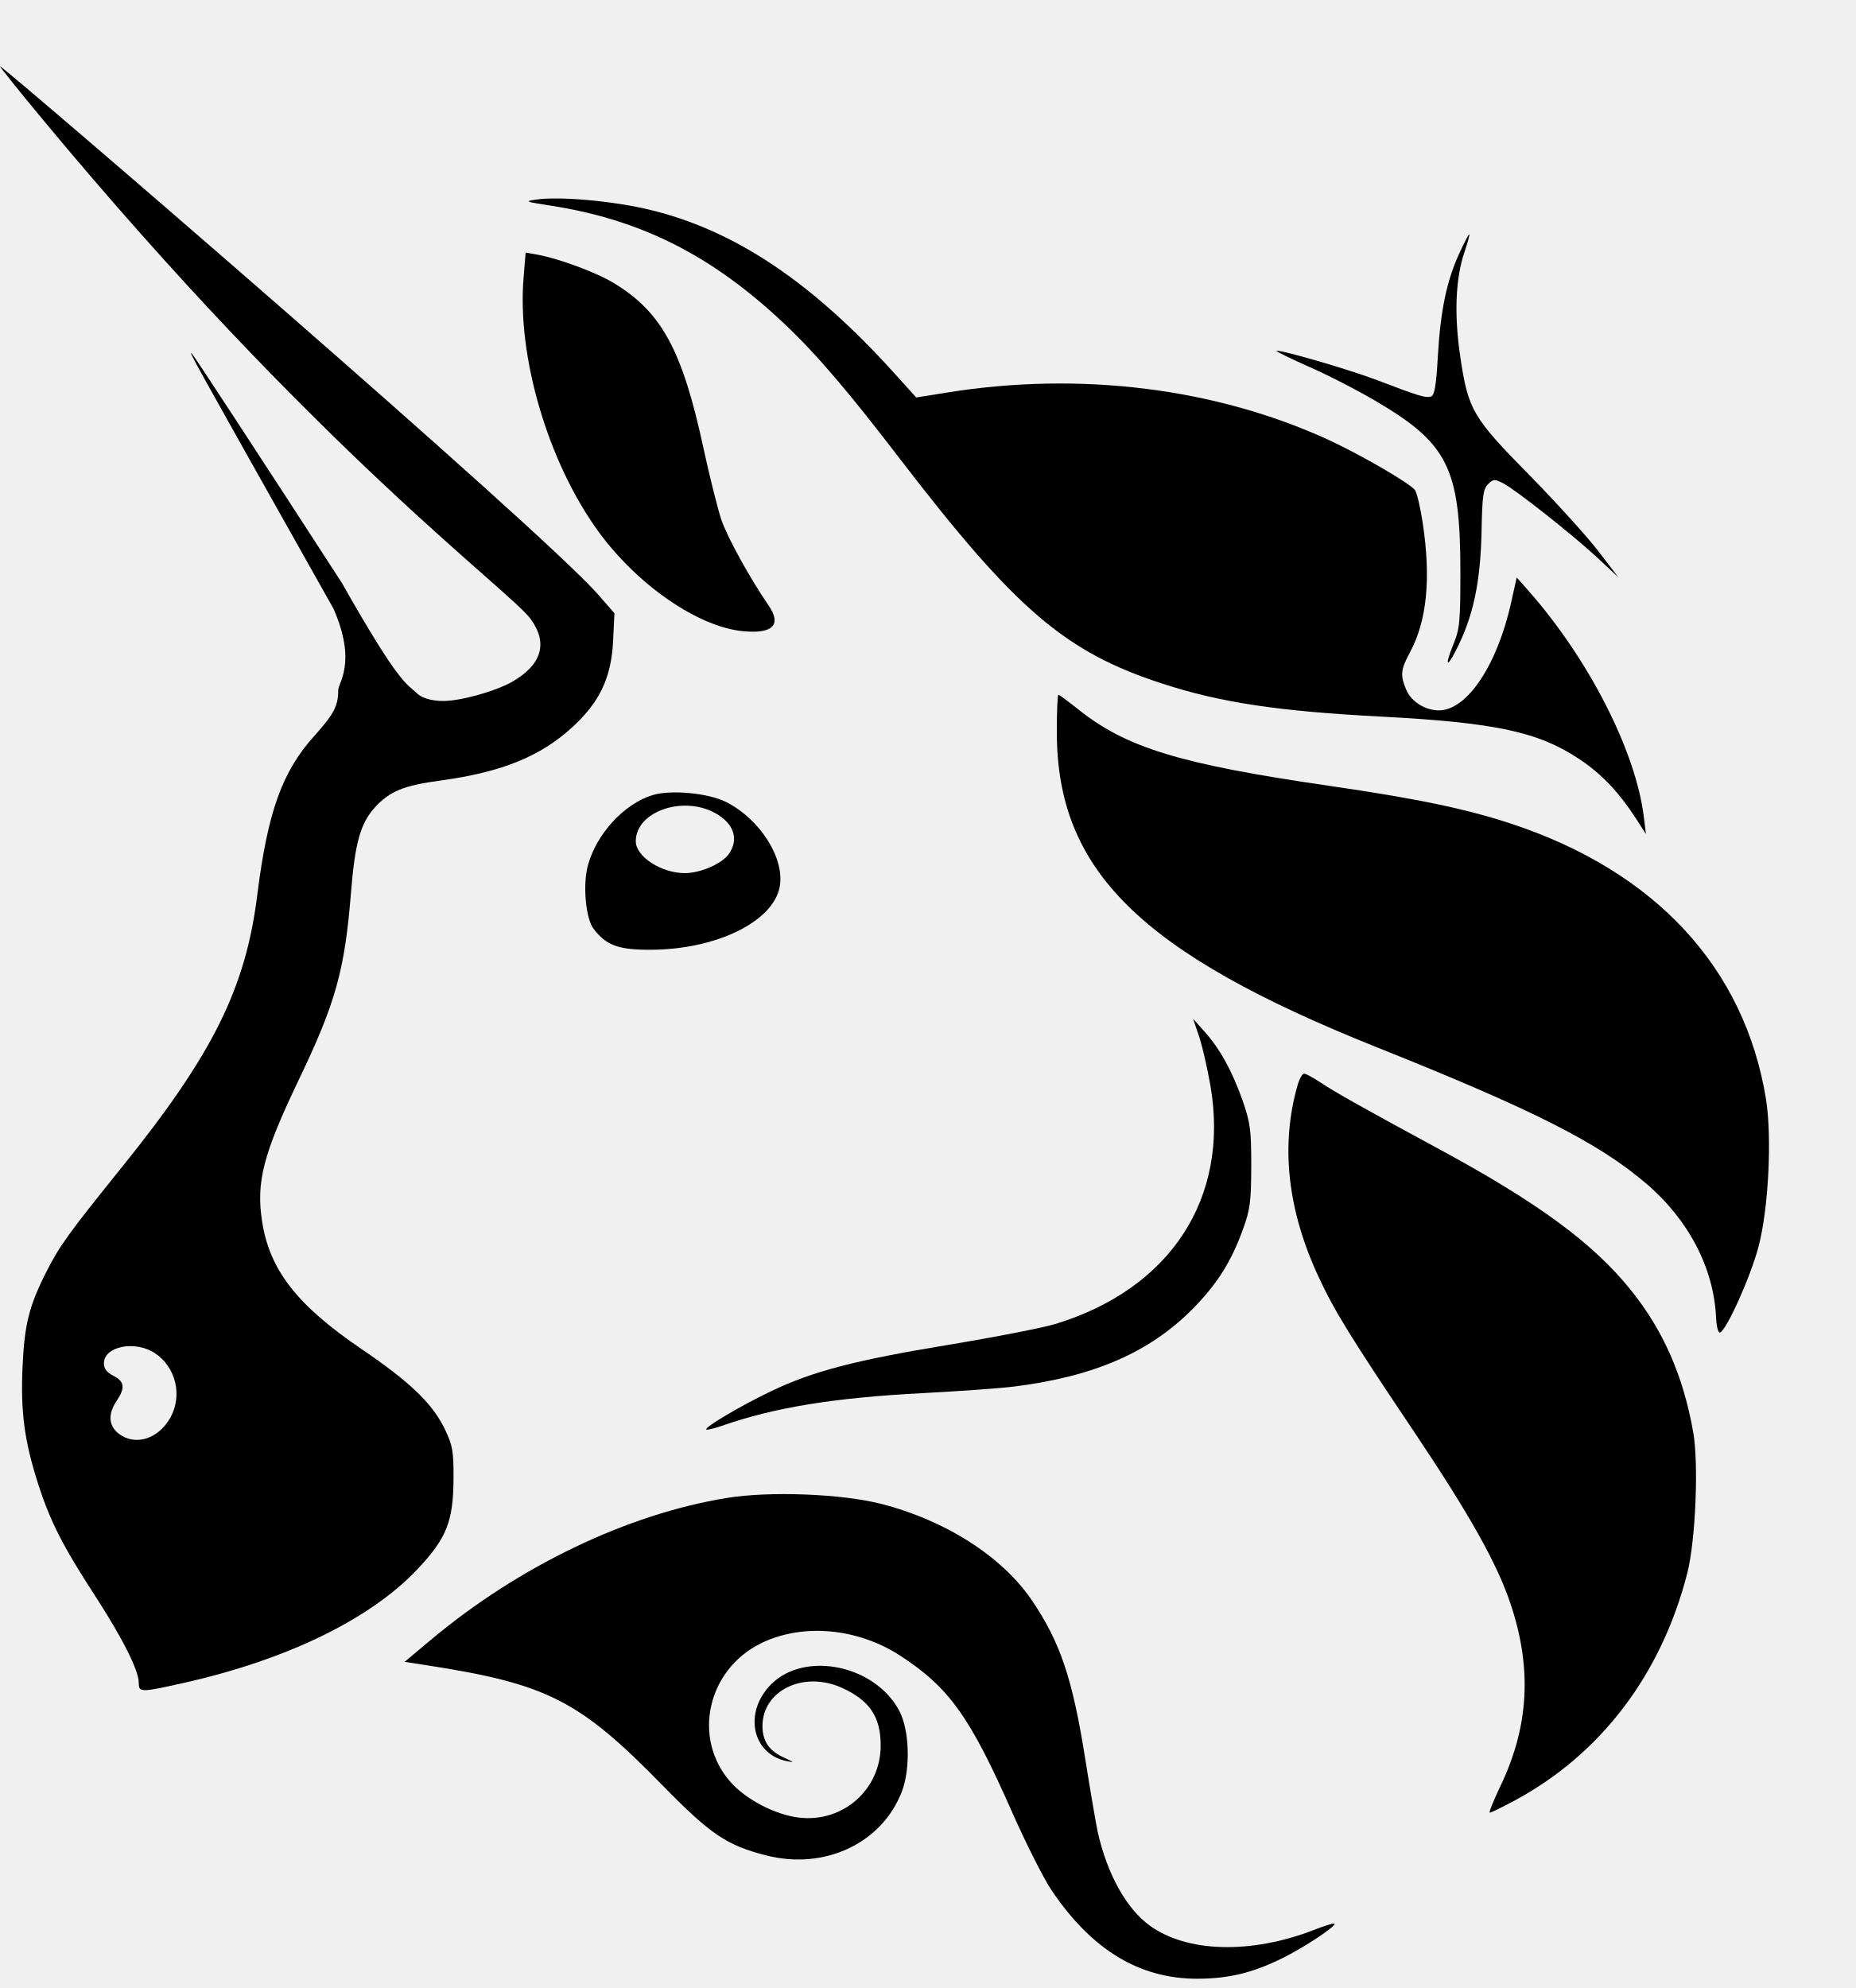
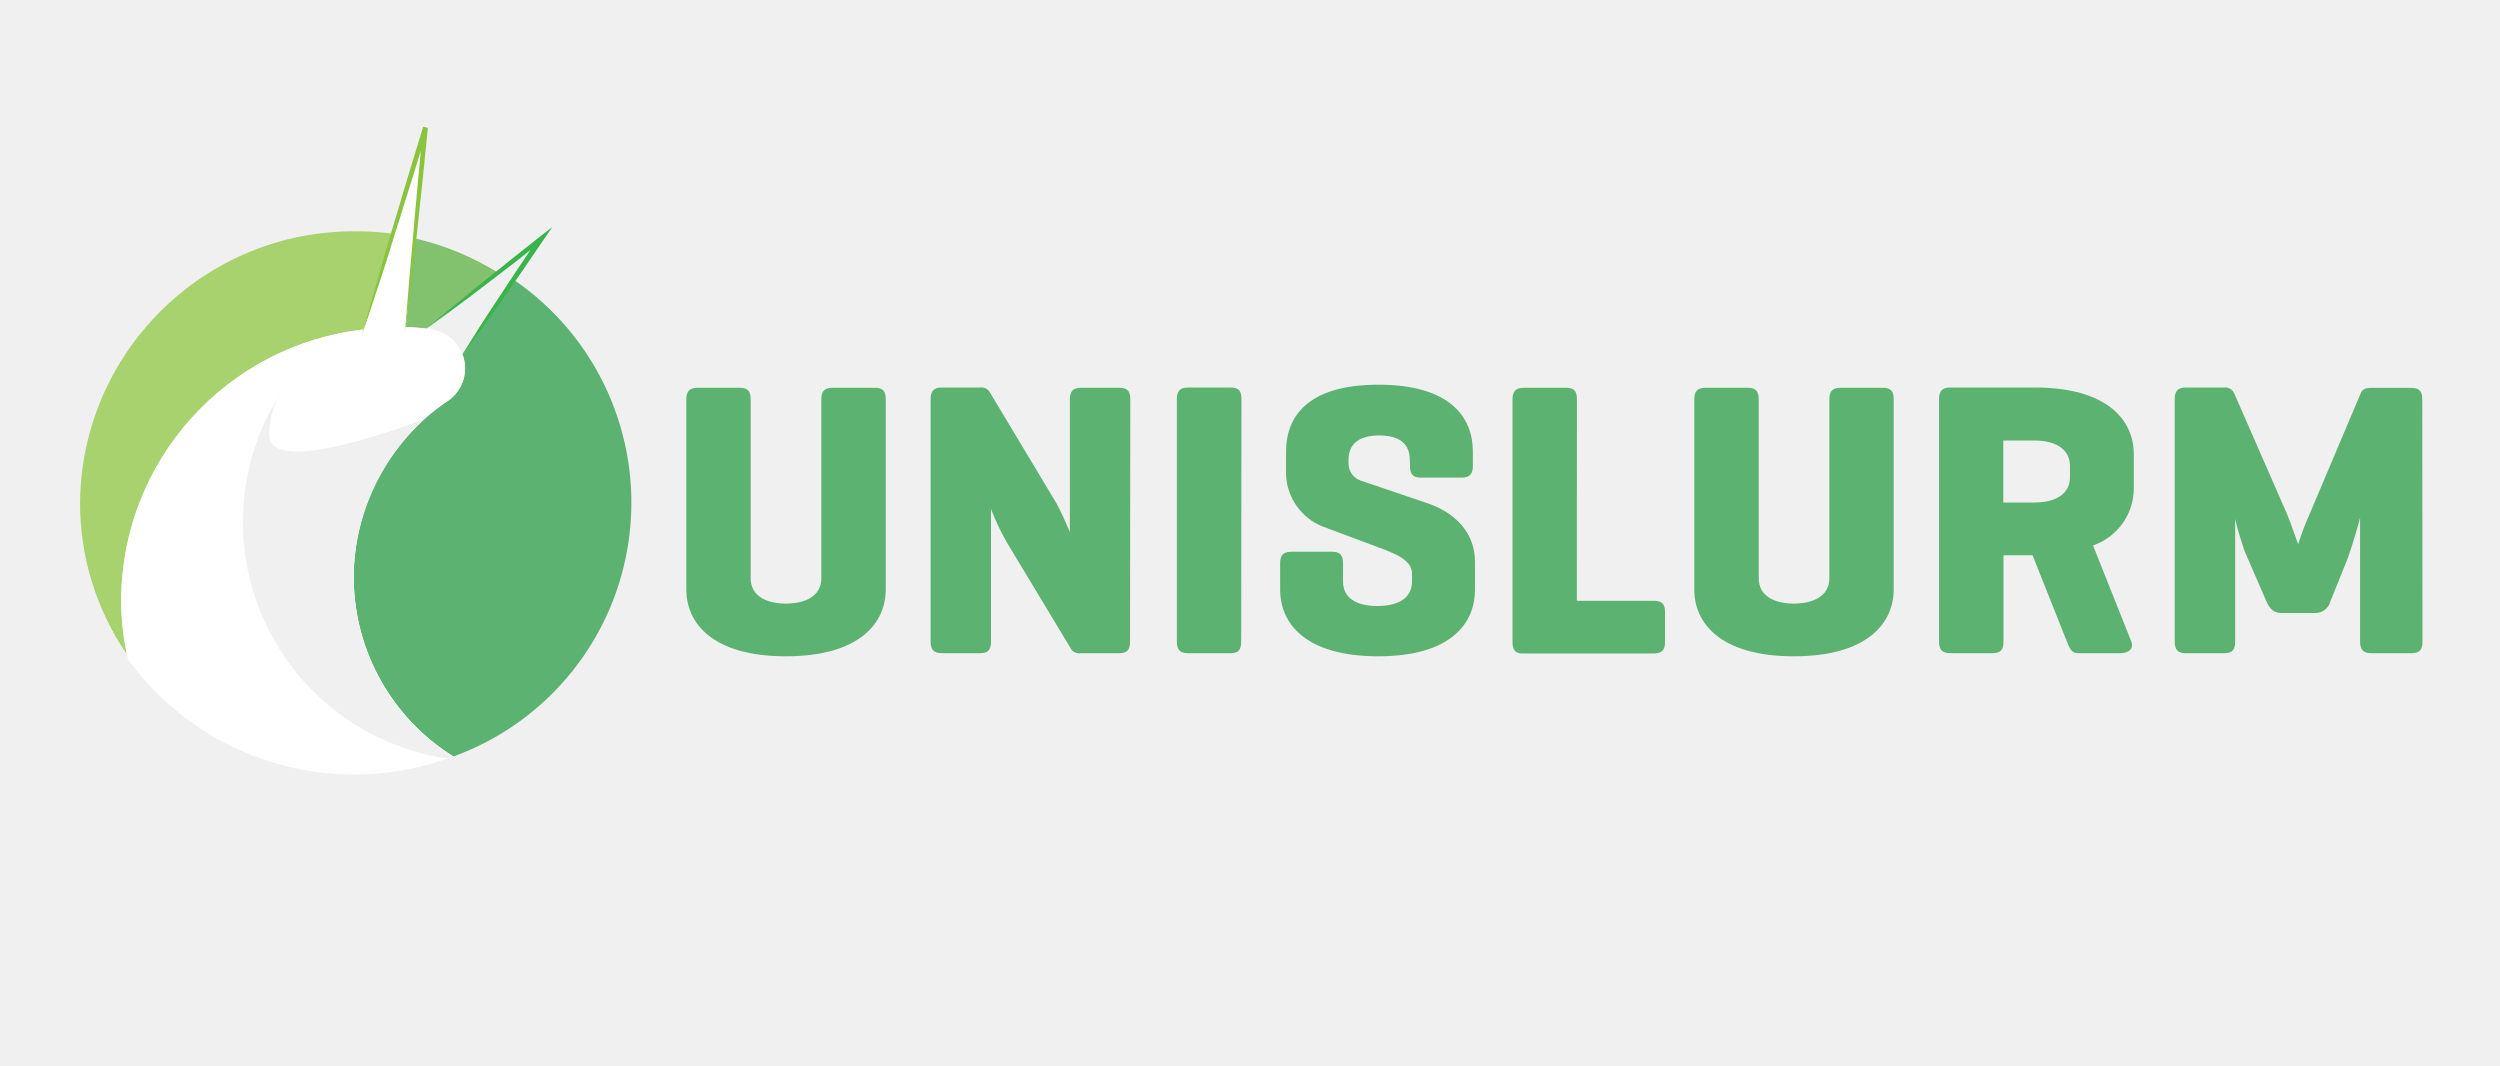
- <svg xmlns="http://www.w3.org/2000/svg" width="14" height="15" viewBox="0 0 14 15" fill="none">
-   <g style="mix-blend-mode:darken">
-     <path d="M4.152 1.551C3.964 1.522 3.956 1.519 4.045 1.506C4.214 1.48 4.615 1.515 4.891 1.58C5.535 1.732 6.121 2.122 6.747 2.815L6.913 2.999L7.151 2.961C8.153 2.801 9.172 2.928 10.024 3.319C10.259 3.427 10.629 3.641 10.675 3.696C10.69 3.714 10.717 3.827 10.735 3.947C10.798 4.365 10.767 4.684 10.638 4.923C10.568 5.053 10.564 5.094 10.611 5.206C10.649 5.294 10.753 5.36 10.857 5.36C11.069 5.36 11.297 5.019 11.402 4.546L11.444 4.357L11.527 4.451C11.983 4.965 12.342 5.665 12.403 6.163L12.419 6.293L12.343 6.175C12.211 5.972 12.078 5.833 11.908 5.722C11.602 5.521 11.279 5.452 10.422 5.407C9.648 5.367 9.21 5.301 8.776 5.16C8.037 4.921 7.665 4.602 6.787 3.458C6.397 2.949 6.157 2.668 5.917 2.442C5.372 1.927 4.837 1.657 4.152 1.551Z" fill="black" />
-     <path d="M10.849 2.686C10.869 2.346 10.915 2.121 11.009 1.916C11.046 1.835 11.08 1.768 11.086 1.768C11.091 1.768 11.075 1.828 11.05 1.901C10.982 2.101 10.971 2.373 11.018 2.69C11.077 3.092 11.111 3.15 11.539 3.584C11.739 3.788 11.972 4.045 12.057 4.155L12.211 4.356L12.057 4.212C11.869 4.037 11.436 3.695 11.341 3.646C11.277 3.614 11.267 3.614 11.228 3.653C11.191 3.689 11.184 3.743 11.179 3.999C11.171 4.398 11.116 4.654 10.984 4.91C10.913 5.048 10.902 5.019 10.966 4.862C11.014 4.746 11.019 4.694 11.019 4.308C11.018 3.533 10.925 3.346 10.382 3.027C10.245 2.946 10.018 2.829 9.878 2.768C9.739 2.706 9.628 2.652 9.632 2.648C9.647 2.633 10.177 2.787 10.39 2.868C10.708 2.99 10.76 3.005 10.799 2.991C10.824 2.981 10.837 2.906 10.849 2.686Z" fill="black" />
-     <path d="M4.517 4.013C4.136 3.491 3.899 2.69 3.951 2.091L3.966 1.906L4.053 1.921C4.217 1.951 4.498 2.055 4.63 2.135C4.991 2.353 5.148 2.64 5.307 3.378C5.354 3.594 5.415 3.839 5.443 3.922C5.488 4.055 5.66 4.366 5.799 4.568C5.899 4.714 5.833 4.783 5.611 4.763C5.272 4.733 4.813 4.418 4.517 4.013Z" fill="black" />
-     <path d="M10.386 7.901C8.602 7.187 7.974 6.567 7.974 5.522C7.974 5.368 7.979 5.242 7.986 5.242C7.992 5.242 8.061 5.293 8.139 5.355C8.501 5.643 8.906 5.766 10.027 5.929C10.688 6.025 11.059 6.102 11.402 6.215C12.49 6.574 13.164 7.302 13.325 8.294C13.371 8.583 13.344 9.123 13.268 9.408C13.209 9.633 13.026 10.039 12.978 10.054C12.964 10.059 12.951 10.008 12.948 9.938C12.93 9.566 12.74 9.203 12.422 8.931C12.06 8.622 11.575 8.376 10.386 7.901Z" fill="black" />
-     <path d="M9.134 8.197C9.111 8.065 9.073 7.896 9.048 7.822L9.002 7.687L9.087 7.782C9.204 7.912 9.296 8.079 9.375 8.302C9.434 8.472 9.441 8.522 9.441 8.798C9.44 9.069 9.433 9.126 9.377 9.279C9.29 9.52 9.182 9.69 9.001 9.874C8.675 10.204 8.256 10.386 7.651 10.462C7.546 10.475 7.24 10.497 6.971 10.511C6.292 10.546 5.845 10.619 5.444 10.759C5.386 10.779 5.335 10.791 5.329 10.786C5.313 10.77 5.587 10.608 5.812 10.5C6.13 10.347 6.447 10.264 7.157 10.147C7.508 10.089 7.87 10.018 7.962 9.99C8.83 9.726 9.277 9.043 9.134 8.197Z" fill="black" />
-     <path d="M9.952 9.641C9.715 9.135 9.66 8.646 9.79 8.19C9.804 8.141 9.826 8.101 9.84 8.101C9.853 8.101 9.909 8.131 9.964 8.168C10.073 8.241 10.292 8.364 10.876 8.68C11.604 9.075 12.02 9.38 12.302 9.73C12.549 10.035 12.702 10.384 12.776 10.808C12.818 11.049 12.793 11.628 12.731 11.87C12.535 12.634 12.08 13.234 11.431 13.584C11.336 13.635 11.251 13.677 11.241 13.677C11.232 13.678 11.267 13.59 11.318 13.483C11.537 13.029 11.562 12.588 11.396 12.097C11.295 11.796 11.089 11.429 10.673 10.808C10.189 10.087 10.071 9.895 9.952 9.641Z" fill="black" />
-     <path d="M3.25 12.374C3.913 11.818 4.736 11.423 5.487 11.302C5.81 11.25 6.349 11.271 6.648 11.347C7.128 11.469 7.558 11.742 7.781 12.068C7.999 12.387 8.093 12.664 8.19 13.282C8.229 13.525 8.271 13.77 8.283 13.825C8.356 14.145 8.499 14.401 8.675 14.529C8.956 14.733 9.439 14.746 9.914 14.562C9.994 14.53 10.064 14.509 10.069 14.514C10.086 14.531 9.847 14.69 9.678 14.774C9.451 14.886 9.271 14.93 9.031 14.93C8.596 14.93 8.235 14.71 7.934 14.262C7.874 14.173 7.741 13.909 7.637 13.674C7.319 12.953 7.162 12.733 6.793 12.493C6.471 12.283 6.056 12.246 5.744 12.398C5.335 12.598 5.22 13.118 5.514 13.448C5.631 13.579 5.848 13.692 6.026 13.714C6.359 13.755 6.645 13.504 6.645 13.17C6.645 12.953 6.561 12.829 6.35 12.734C6.061 12.605 5.752 12.756 5.753 13.025C5.754 13.14 5.804 13.212 5.92 13.264C5.994 13.298 5.996 13.3 5.935 13.288C5.671 13.233 5.609 12.916 5.821 12.706C6.077 12.454 6.605 12.565 6.786 12.91C6.862 13.055 6.871 13.343 6.805 13.517C6.656 13.907 6.223 14.112 5.783 14C5.484 13.924 5.362 13.842 5.001 13.473C4.374 12.831 4.131 12.706 3.227 12.566L3.053 12.539L3.25 12.374Z" fill="black" />
-     <path fill-rule="evenodd" clip-rule="evenodd" d="M0.308 0.884C2.402 3.41 3.845 4.452 4.005 4.672C4.137 4.854 4.087 5.018 3.861 5.146C3.735 5.217 3.475 5.289 3.346 5.289C3.199 5.289 3.148 5.233 3.148 5.233C3.063 5.153 3.015 5.167 2.578 4.396C1.972 3.46 1.464 2.684 1.45 2.671C1.418 2.641 1.419 2.642 2.517 4.594C2.694 5.001 2.552 5.15 2.552 5.208C2.552 5.326 2.519 5.388 2.373 5.551C2.129 5.821 2.02 6.125 1.941 6.754C1.853 7.459 1.605 7.957 0.917 8.81C0.515 9.309 0.449 9.4 0.347 9.602C0.219 9.855 0.184 9.997 0.17 10.316C0.155 10.655 0.184 10.873 0.288 11.197C0.379 11.48 0.474 11.666 0.717 12.04C0.926 12.363 1.047 12.603 1.047 12.697C1.047 12.771 1.061 12.771 1.386 12.698C2.163 12.524 2.794 12.217 3.149 11.841C3.369 11.608 3.42 11.48 3.422 11.161C3.423 10.953 3.416 10.909 3.359 10.789C3.267 10.594 3.099 10.431 2.728 10.179C2.243 9.85 2.035 9.584 1.978 9.219C1.931 8.919 1.986 8.708 2.254 8.148C2.532 7.569 2.601 7.322 2.648 6.739C2.678 6.362 2.719 6.213 2.828 6.093C2.942 5.969 3.044 5.927 3.326 5.889C3.785 5.826 4.077 5.708 4.317 5.488C4.525 5.298 4.612 5.114 4.626 4.837L4.636 4.627L4.519 4.493C4.098 4.004 0.026 0.5 0 0.5C-0.005 0.5 0.133 0.673 0.308 0.884ZM1.284 10.699C1.379 10.531 1.328 10.316 1.169 10.21C1.018 10.111 0.784 10.158 0.784 10.287C0.784 10.327 0.806 10.356 0.856 10.381C0.94 10.424 0.946 10.472 0.88 10.57C0.813 10.67 0.819 10.757 0.895 10.817C1.018 10.912 1.192 10.86 1.284 10.699Z" fill="black" />
-     <path fill-rule="evenodd" clip-rule="evenodd" d="M4.925 5.999C4.71 6.064 4.501 6.291 4.436 6.529C4.396 6.674 4.419 6.929 4.478 7.007C4.574 7.134 4.666 7.168 4.917 7.166C5.407 7.163 5.833 6.954 5.883 6.692C5.923 6.478 5.736 6.181 5.478 6.051C5.345 5.984 5.062 5.957 4.925 5.999ZM5.499 6.444C5.574 6.337 5.541 6.222 5.412 6.144C5.168 5.995 4.797 6.118 4.797 6.348C4.797 6.463 4.99 6.588 5.167 6.588C5.285 6.588 5.446 6.518 5.499 6.444Z" fill="black" />
-   </g>
+ <svg xmlns="http://www.w3.org/2000/svg" id="Layer_1" data-name="Layer 1" viewBox="0 0 258 110">
+   <defs>
+     <style>.cls-1{fill:#5cb270;}.cls-2{fill:#82c26e;}.cls-3{fill:#f0f0f0;}.cls-4{opacity:0.38;}.cls-5{fill:#a8d26d;}.cls-6{fill:#39b34a;}.cls-7{fill:#fff;}.cls-8{fill:#8ac43f;}</style>
+   </defs>
+   <path class="cls-1" d="M77.47,59.68c0,1.85,1.65,2.61,3.63,2.61s3.66-.76,3.66-2.61V41.23c0-.85.32-1.21,1.17-1.21h4.35c.85,0,1.13.36,1.13,1.21V60.84c0,3.47-2.74,6.89-10.31,6.89s-10.27-3.42-10.27-6.89V41.23c0-.85.32-1.21,1.17-1.21h4.34c.85,0,1.13.36,1.13,1.21Z" />
+   <path class="cls-1" d="M116.62,66.2c0,.85-.28,1.21-1.13,1.21h-3.95a1,1,0,0,1-1.08-.56L104,56.13a23,23,0,0,1-1.73-3.62V66.2c0,.85-.28,1.21-1.13,1.21H97.21c-.85,0-1.17-.36-1.17-1.21v-25c0-.85.32-1.21,1.17-1.21h3.94a1,1,0,0,1,1,.49L109,51.9c.48.85,1,2.06,1.41,3V41.23c0-.85.32-1.21,1.16-1.21h3.95c.85,0,1.13.36,1.13,1.21Z" />
+   <path class="cls-1" d="M128.09,66.2c0,.85-.28,1.21-1.12,1.21h-4.35c-.85,0-1.17-.36-1.17-1.21v-25c0-.85.32-1.21,1.17-1.21H127c.84,0,1.12.36,1.12,1.21Z" />
+   <path class="cls-1" d="M145.49,47.47c0-1.85-1.29-2.53-3.14-2.53s-3.18.68-3.18,2.53v.41a1.85,1.85,0,0,0,1.29,1.73l6.76,2.29c3,1,5,3.1,5,6.08v2.86c0,3.47-2.46,6.89-10,6.89s-10.11-3.42-10.11-6.89V58.15c0-.85.32-1.21,1.17-1.21h4.19c.84,0,1.13.36,1.13,1.21V60c0,1.85,1.57,2.54,3.54,2.54s3.58-.69,3.58-2.54v-.81c0-1.45-1.93-2.13-3.46-2.7l-5.8-2.17a6,6,0,0,1-3.74-5.36V46.59c0-3.47,2.09-6.89,9.54-6.89S152,43.12,152,46.59v1.49c0,.84-.33,1.21-1.17,1.21h-4.19c-.85,0-1.13-.37-1.13-1.21Z" />
+   <path class="cls-1" d="M162.73,62h7.89c.85,0,1.21.28,1.21,1.13v3.14c0,.85-.36,1.17-1.21,1.17H157.09c-.72,0-1-.4-1-1.21v-25c0-.85.33-1.21,1.17-1.21h4.35c.85,0,1.13.36,1.13,1.21Z" />
+   <path class="cls-1" d="M181.5,59.68c0,1.85,1.65,2.61,3.62,2.61s3.67-.76,3.67-2.61V41.23c0-.85.32-1.21,1.16-1.21h4.35c.85,0,1.13.36,1.13,1.21V60.84c0,3.47-2.74,6.89-10.31,6.89s-10.27-3.42-10.27-6.89V41.23c0-.85.32-1.21,1.17-1.21h4.35c.84,0,1.13.36,1.13,1.21Z" />
+   <path class="cls-1" d="M216,56.29l3.95,9.91c.28.73-.25,1.21-1.13,1.21h-4.35c-.77,0-.93-.65-1.17-1.21l-3.54-8.9h-3v8.9c0,.85-.29,1.21-1.13,1.21h-4.35c-.85,0-1.17-.36-1.17-1.21v-25c0-.85.32-1.21,1.17-1.21h8.7c7.57,0,10.23,3.43,10.23,6.89v3.5A6.23,6.23,0,0,1,216,56.29Zm-9.26-10.83v6.4h3.22c2,0,3.66-.76,3.66-2.61V48.08c0-1.86-1.69-2.62-3.66-2.62Z" />
+   <path class="cls-1" d="M250,66.2c0,.85-.28,1.21-1.13,1.21h-4.15c-.84,0-1.16-.36-1.16-1.21V53.43c0,.12-.81,2.94-1.29,4.23l-1.77,4.39a1.59,1.59,0,0,1-1.58,1.21h-3.5c-.8,0-1.21-.48-1.53-1.21l-2.22-5.11a30.65,30.65,0,0,1-1-3.39V66.2c0,.85-.28,1.21-1.13,1.21h-3.95c-.84,0-1.16-.36-1.16-1.21v-25c0-.85.32-1.21,1.16-1.21h3.95a1,1,0,0,1,1.05.65L236,53c.57,1.37,1.09,3,1.17,3.18a26.44,26.44,0,0,1,1.17-3.1l5.28-12.48c.16-.41.48-.57,1.08-.57h4.15c.85,0,1.13.36,1.13,1.21Z" />
+   <path class="cls-2" d="M51.38,28.13a28.46,28.46,0,0,0-8.52-3.52c-.51,4.7-1,9-1,9.16.85,0,1.62.08,2.14.14Z" />
+   <polygon class="cls-3" points="55.87 24.61 47.26 37.29 43.6 34.22 55.87 24.61" />
+   <path class="cls-4" d="M47.53,40.59l.08-.05Z" />
+   <path class="cls-4" d="M46.73,41.07l.05,0Z" />
+   <path class="cls-5" d="M12.5,61.83A28.21,28.21,0,0,1,37.53,34l3.06-9.88a30.49,30.49,0,0,0-3.85-.25A28.27,28.27,0,0,0,8.26,51.9a27.58,27.58,0,0,0,4.83,15.62A27.39,27.39,0,0,1,12.5,61.83Z" />
+   <path class="cls-1" d="M53,28.86l-5.25,7.73A4.28,4.28,0,0,1,48,38a4.05,4.05,0,0,1-1.77,3.36,21.84,21.84,0,0,0,.52,36.69l.09,0A27.86,27.86,0,0,0,53,28.86Z" />
+   <path class="cls-6" d="M43.72,34.12c1-.83,2-1.65,3-2.47l1.5-1.22,1.49-1.22.75-.6.76-.6,1.5-1.21,3-2.38,1.29-1-.93,1.35-2.13,3.12c-.71,1-1.42,2.07-2.15,3.1S50.34,33,49.61,34.05s-1.47,2-2.22,3.05c.66-1.07,1.34-2.13,2-3.19s1.37-2.11,2.06-3.16,1.39-2.1,2.08-3.15l2.11-3.13.36.34-3,2.37-1.53,1.17-.77.59-.76.58-1.54,1.17-1.54,1.15C45.8,32.61,44.77,33.37,43.72,34.12Z" />
+   <path class="cls-7" d="M46.21,41.39A4.08,4.08,0,0,0,44.62,34a17.58,17.58,0,0,0-2.77-.24c.08-.32,2.29-21.18,2.29-21.18L37.51,34a28.22,28.22,0,0,0-25,27.85,27.6,27.6,0,0,0,.7,6.2,28.81,28.81,0,0,0,33.55,10,21.84,21.84,0,0,1-.52-36.69Z" />
+   <path class="cls-3" d="M36.48,59.57a22.48,22.48,0,0,1,7.24-16.24c-.41.06-15.94,6.16-15.94,1.53a8.34,8.34,0,0,1,1.11-4.18,24.67,24.67,0,0,0,17.28,37.6l.56-.2A21.84,21.84,0,0,1,36.48,59.57Z" />
+   <path class="cls-8" d="M41.8,34.2l.43-5.27c.15-1.76.3-3.52.46-5.27s.31-3.51.47-5.27.34-3.51.5-5.26l.49.1L42.5,18.57l-.84,2.67q-.4,1.34-.84,2.67L40,26.57l-.86,2.67C38.53,31,38,32.78,37.35,34.55q.75-2.7,1.52-5.39l.78-2.69.79-2.68c.26-.89.53-1.79.8-2.68l.8-2.68,1.63-5.35.49.1c-.18,1.75-.35,3.51-.53,5.26s-.37,3.5-.56,5.26-.39,3.5-.6,5.25c-.1.88-.21,1.75-.32,2.63S41.93,33.33,41.8,34.2Z" />
</svg>
